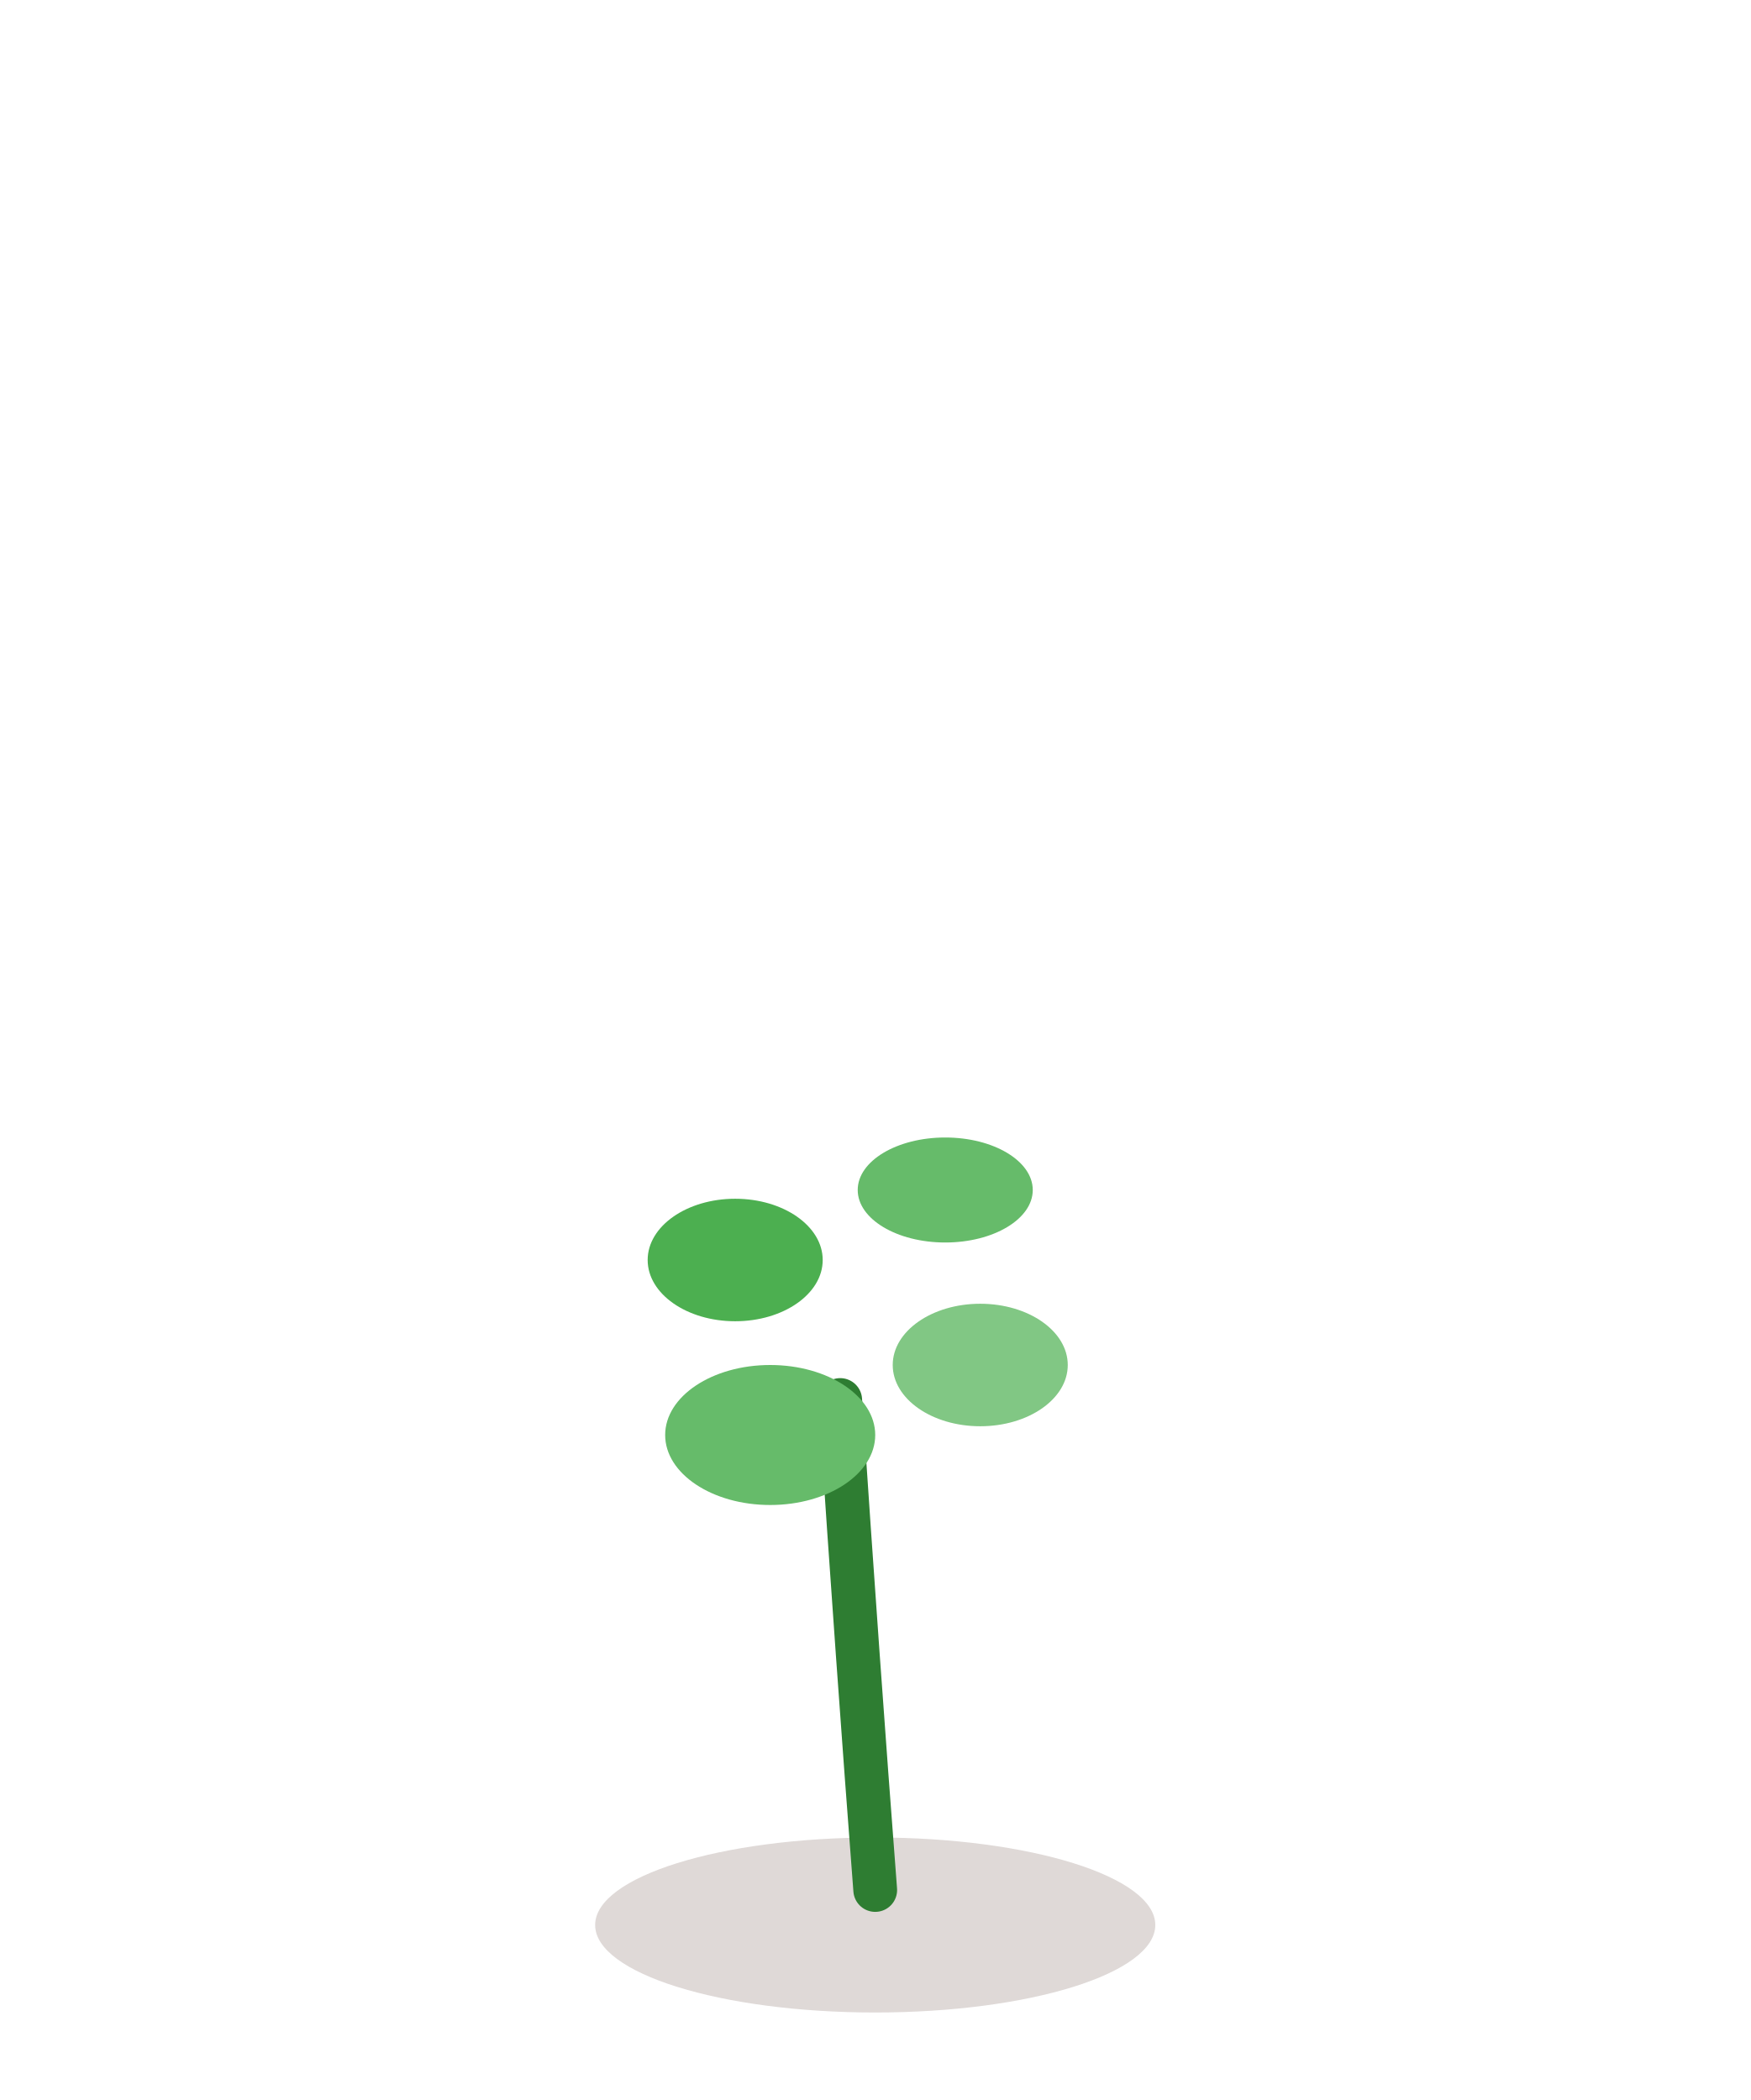
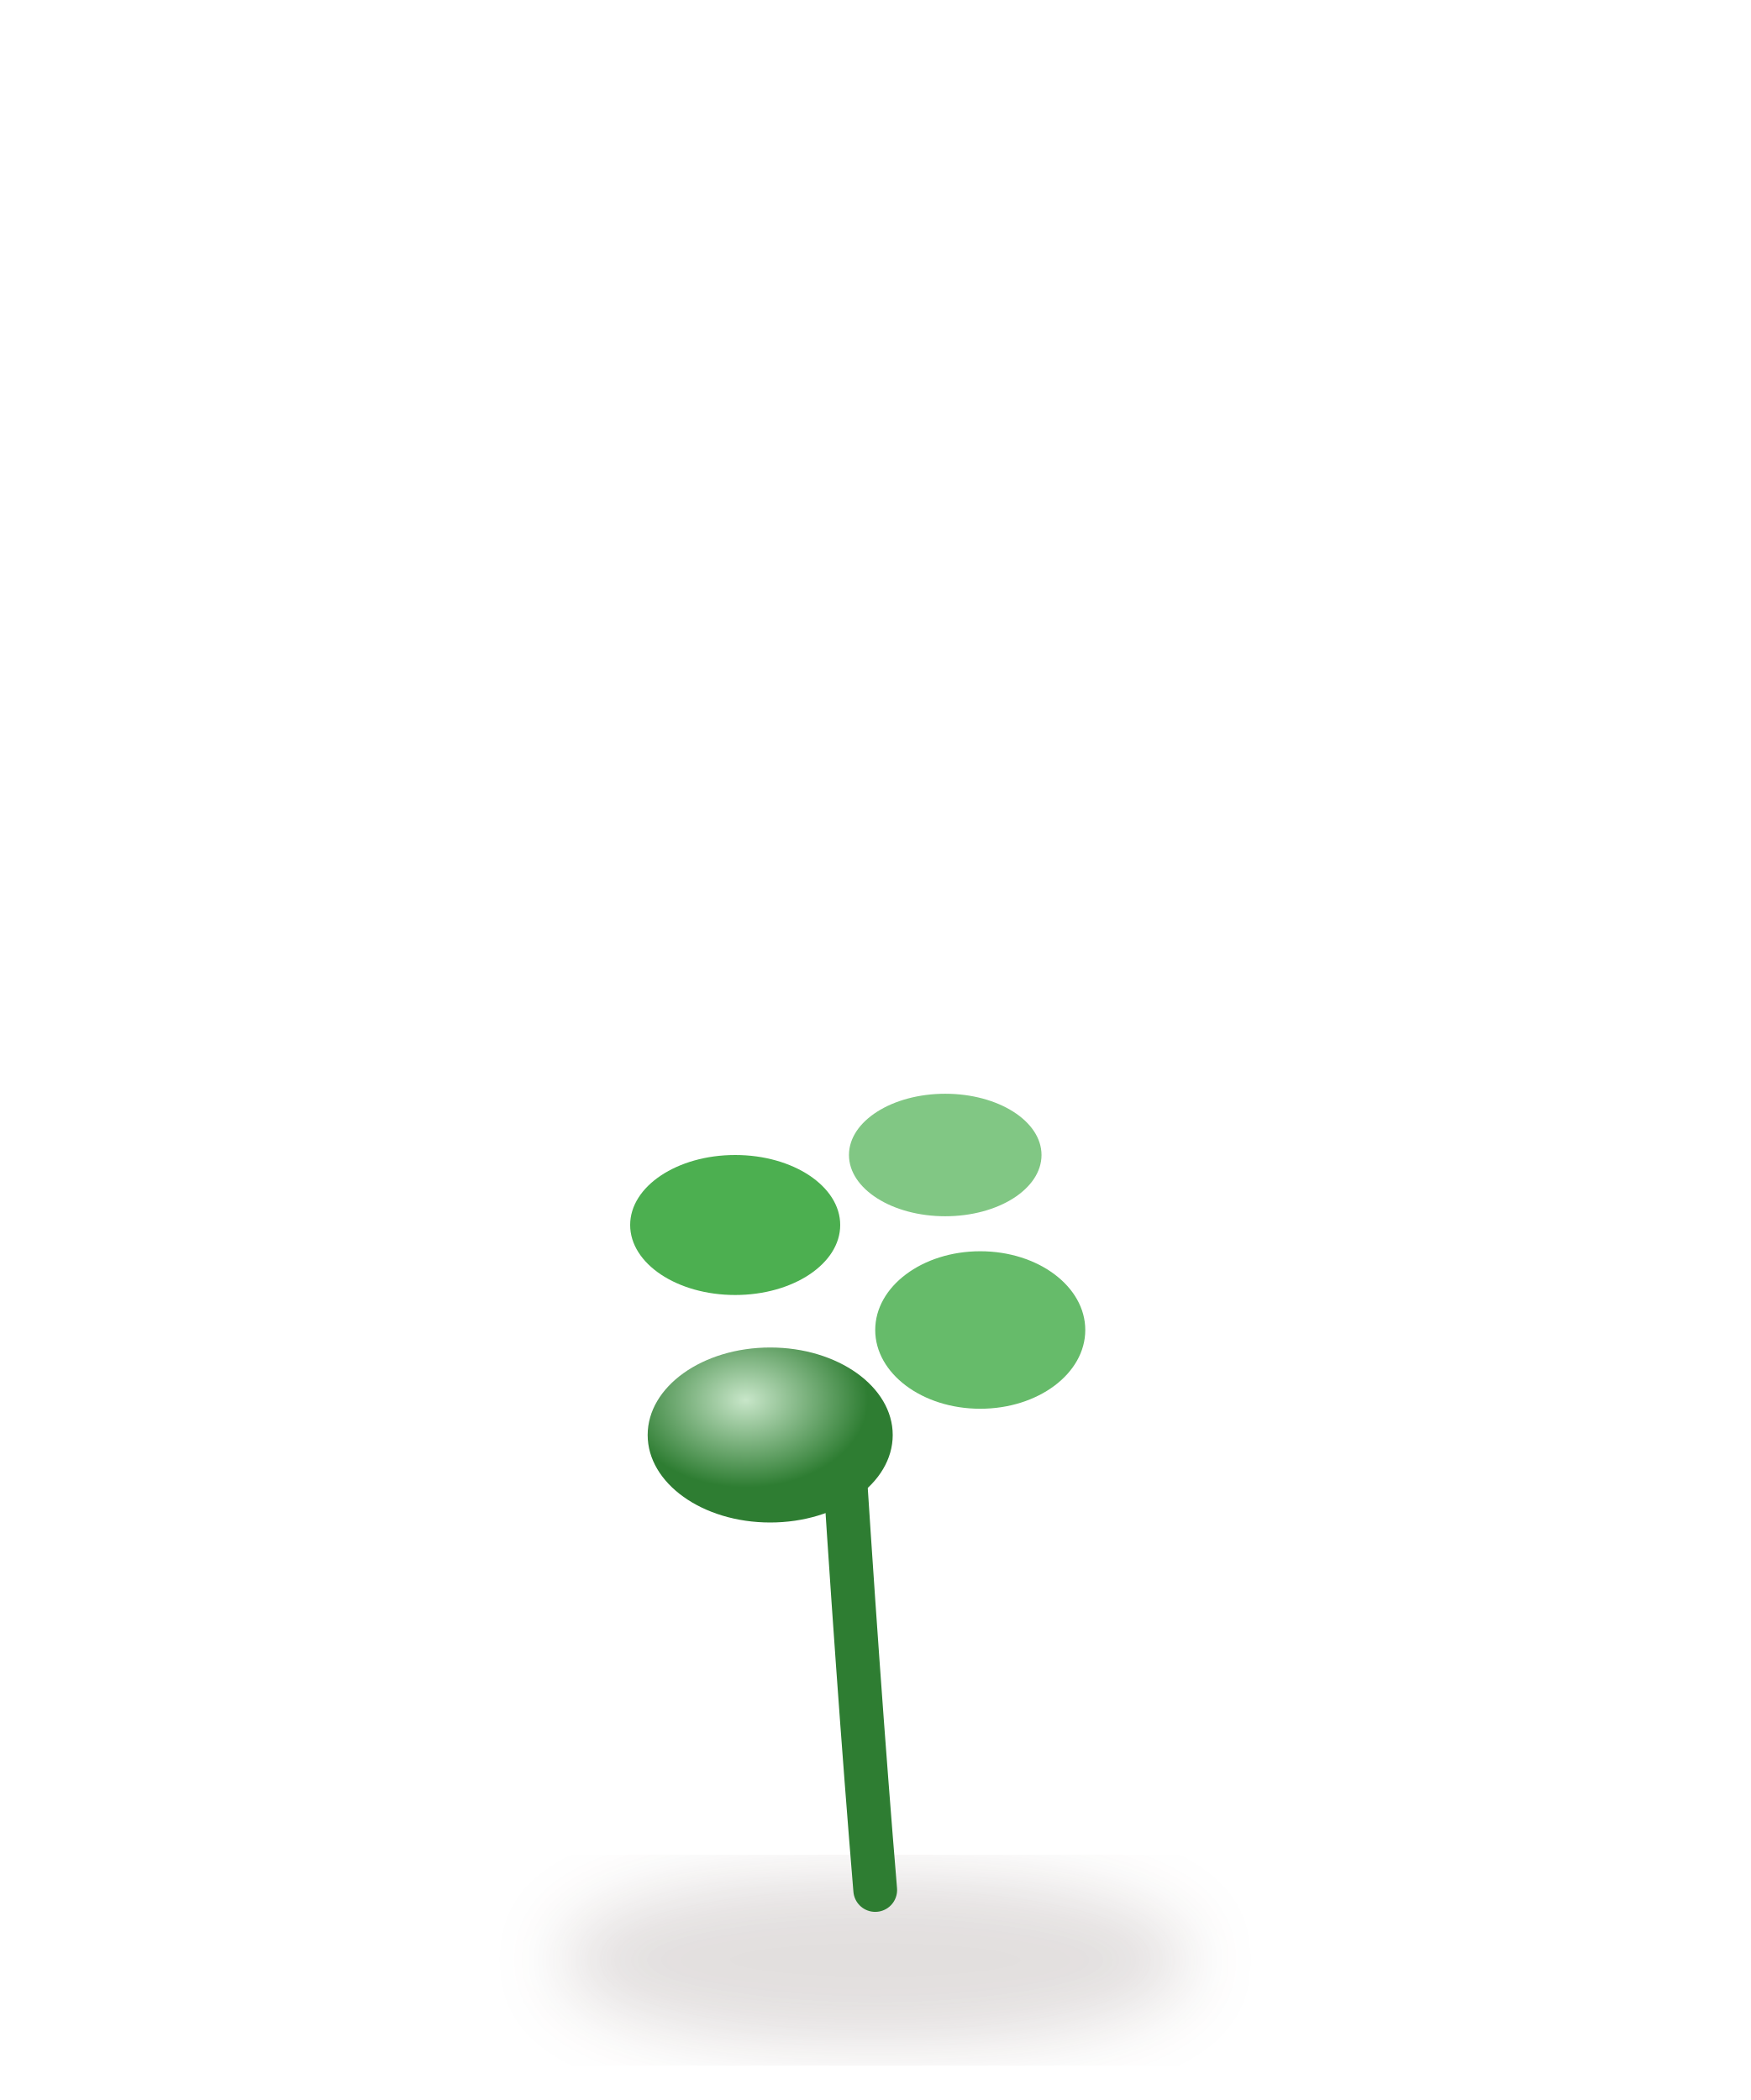
<svg xmlns="http://www.w3.org/2000/svg" viewBox="0 0 100 120">
-   <ellipse cx="50" cy="110" rx="16" ry="5" fill="#5D4037" opacity="0.2" />
-   <path d="M50 108 Q49 95 48 80" stroke="#2E7D32" stroke-width="2.5" fill="none" stroke-linecap="round" />
-   <ellipse cx="44" cy="82" rx="6" ry="4" fill="#66BB6A" />
-   <ellipse cx="56" cy="78" rx="5" ry="3.5" fill="#81C784" />
-   <ellipse cx="42" cy="72" rx="5" ry="3.5" fill="#4CAF50" />
-   <ellipse cx="54" cy="68" rx="5" ry="3" fill="#66BB6A" />
+   <defs>
+     <radialGradient id="lfG" cx="40%" cy="30%">
+       <stop offset="0%" stop-color="#C8E6C9" />
+       <stop offset="100%" stop-color="#2E7D32" />
+     </radialGradient>
+     <filter id="sh">
+       <feGaussianBlur stdDeviation="2" />
+     </filter>
+   </defs>
+   <ellipse cx="50" cy="112" rx="18" ry="5" fill="#3E2723" opacity="0.15" filter="url(#sh)" />
+   <path d="M50 108 Q49 96 48 80" stroke="#2E7D32" stroke-width="2.5" fill="none" stroke-linecap="round" />
+   <ellipse cx="44" cy="82" rx="7" ry="5" fill="url(#lfG)" />
+   <ellipse cx="56" cy="76" rx="6" ry="4.5" fill="#66BB6A" />
+   <ellipse cx="42" cy="70" rx="6" ry="4" fill="#4CAF50" />
+   <ellipse cx="54" cy="66" rx="5.5" ry="3.5" fill="#81C784" />
</svg>
